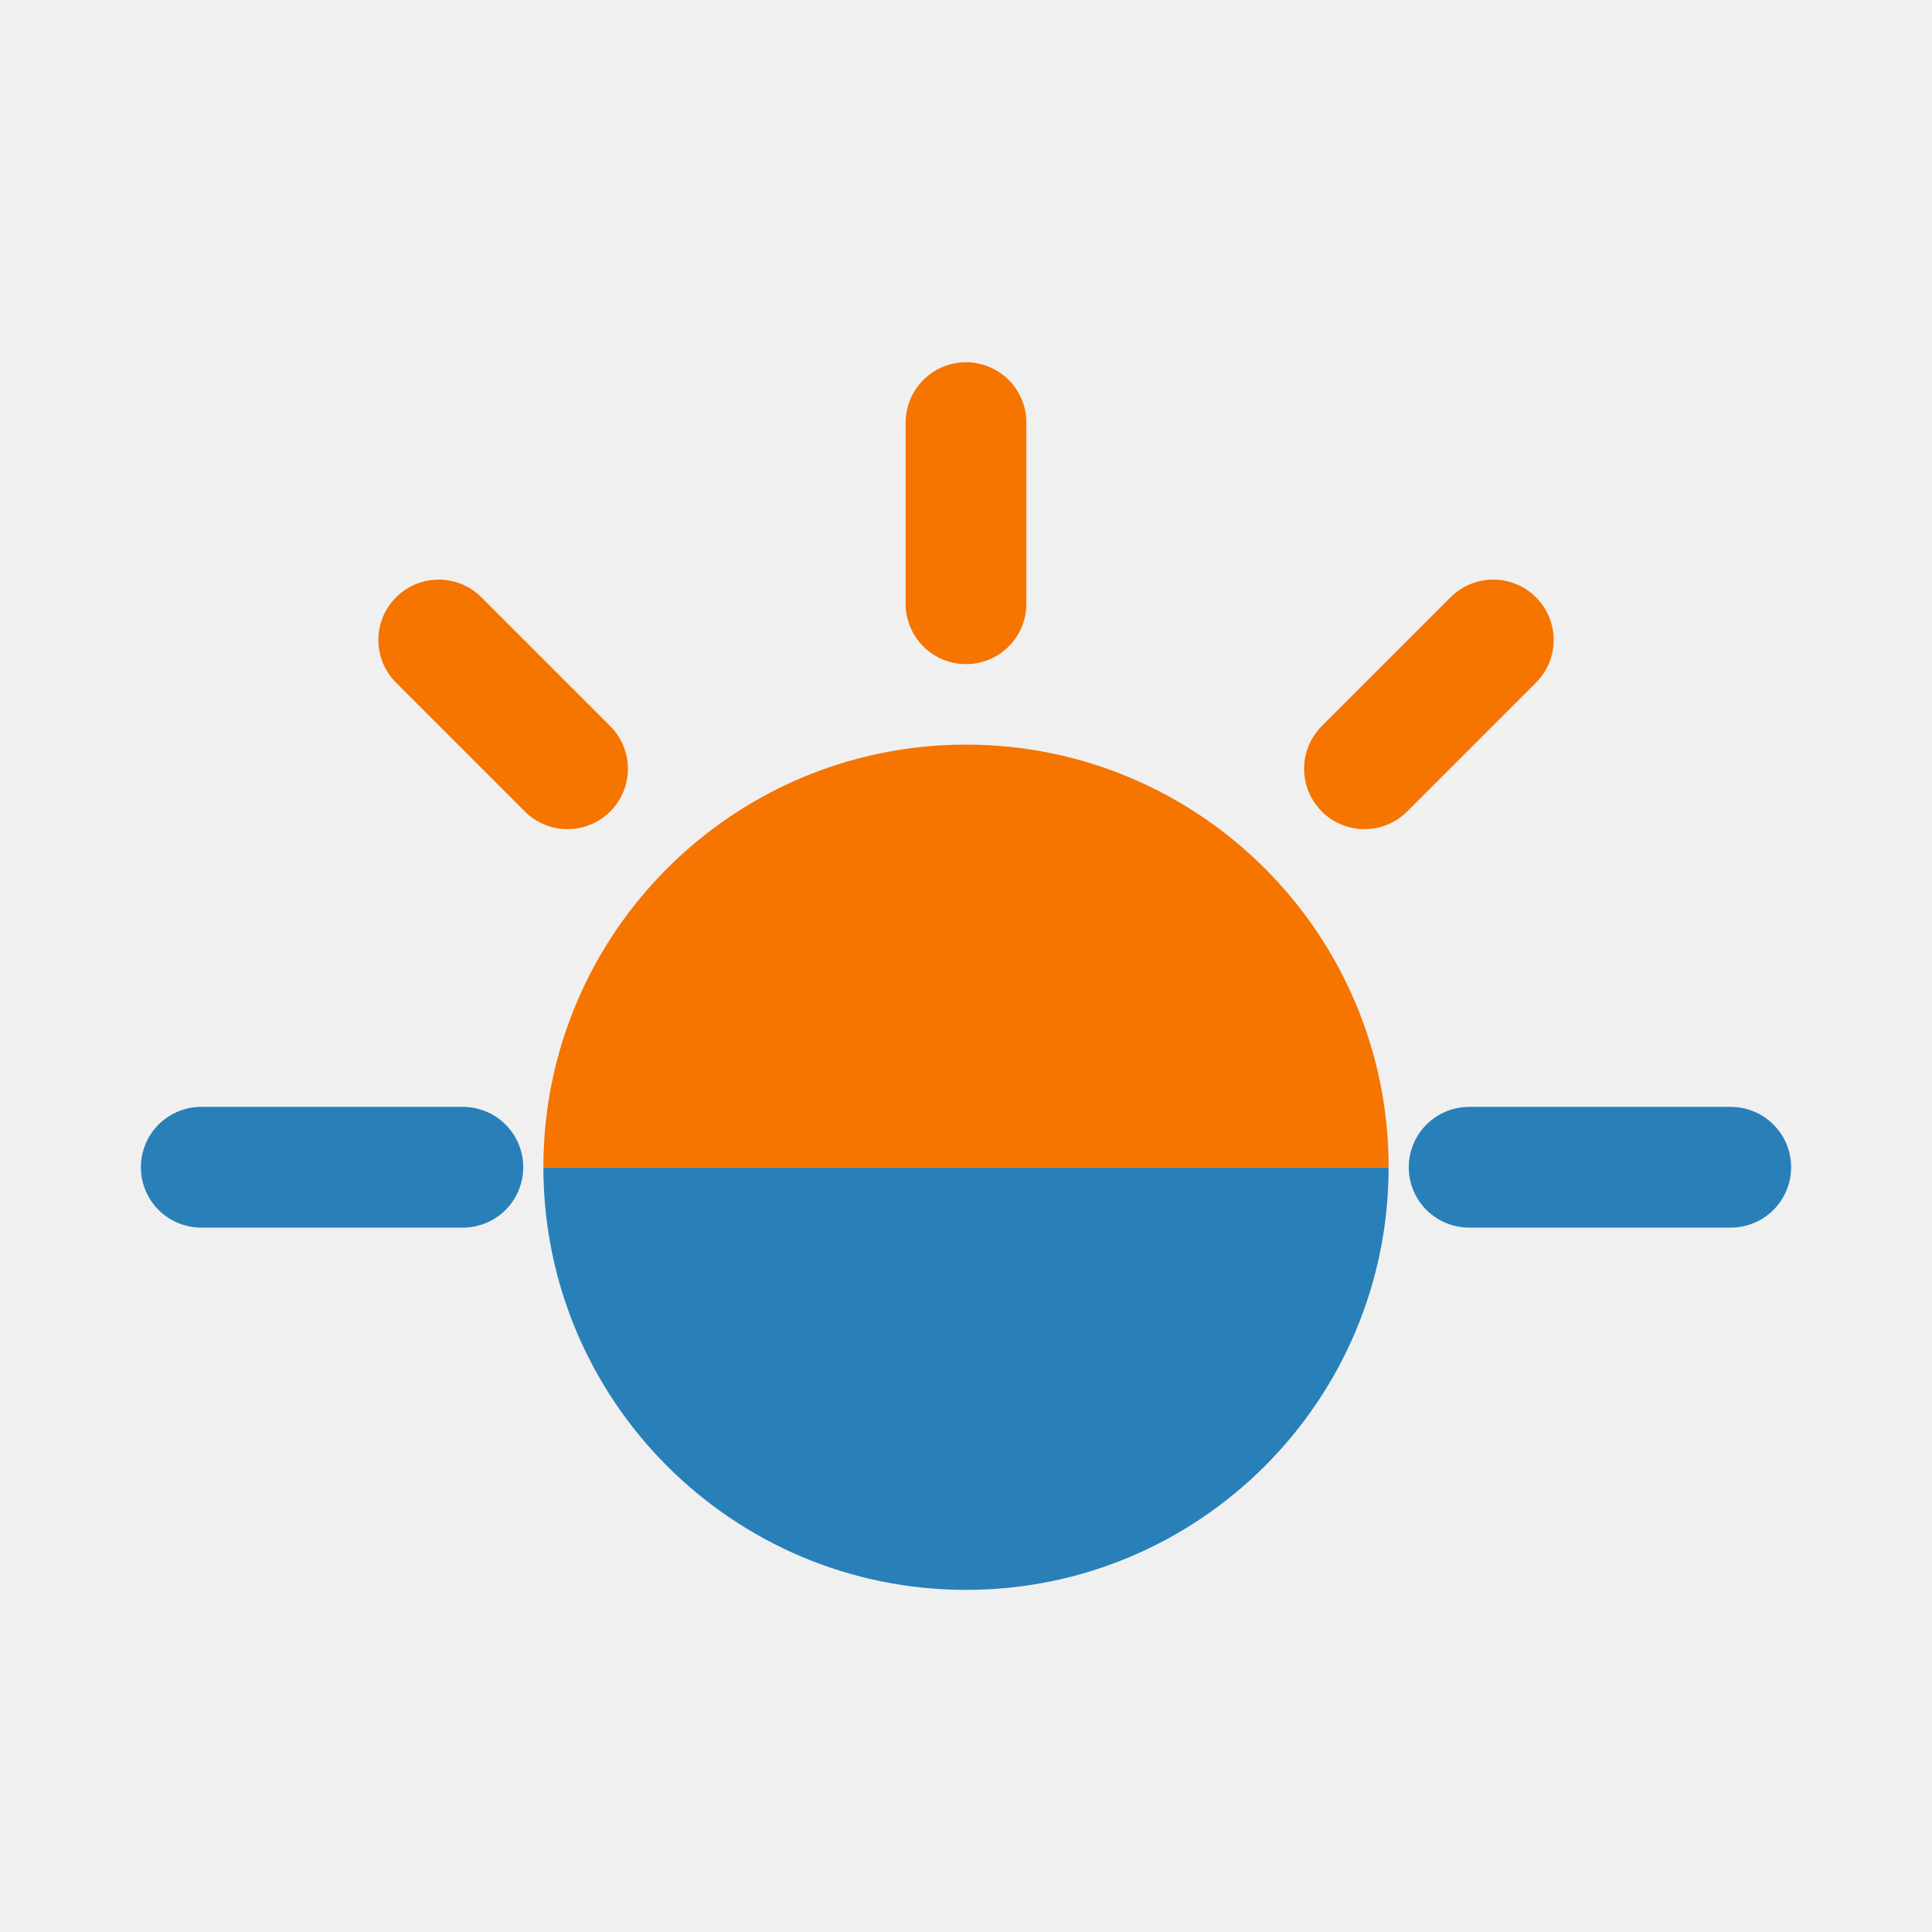
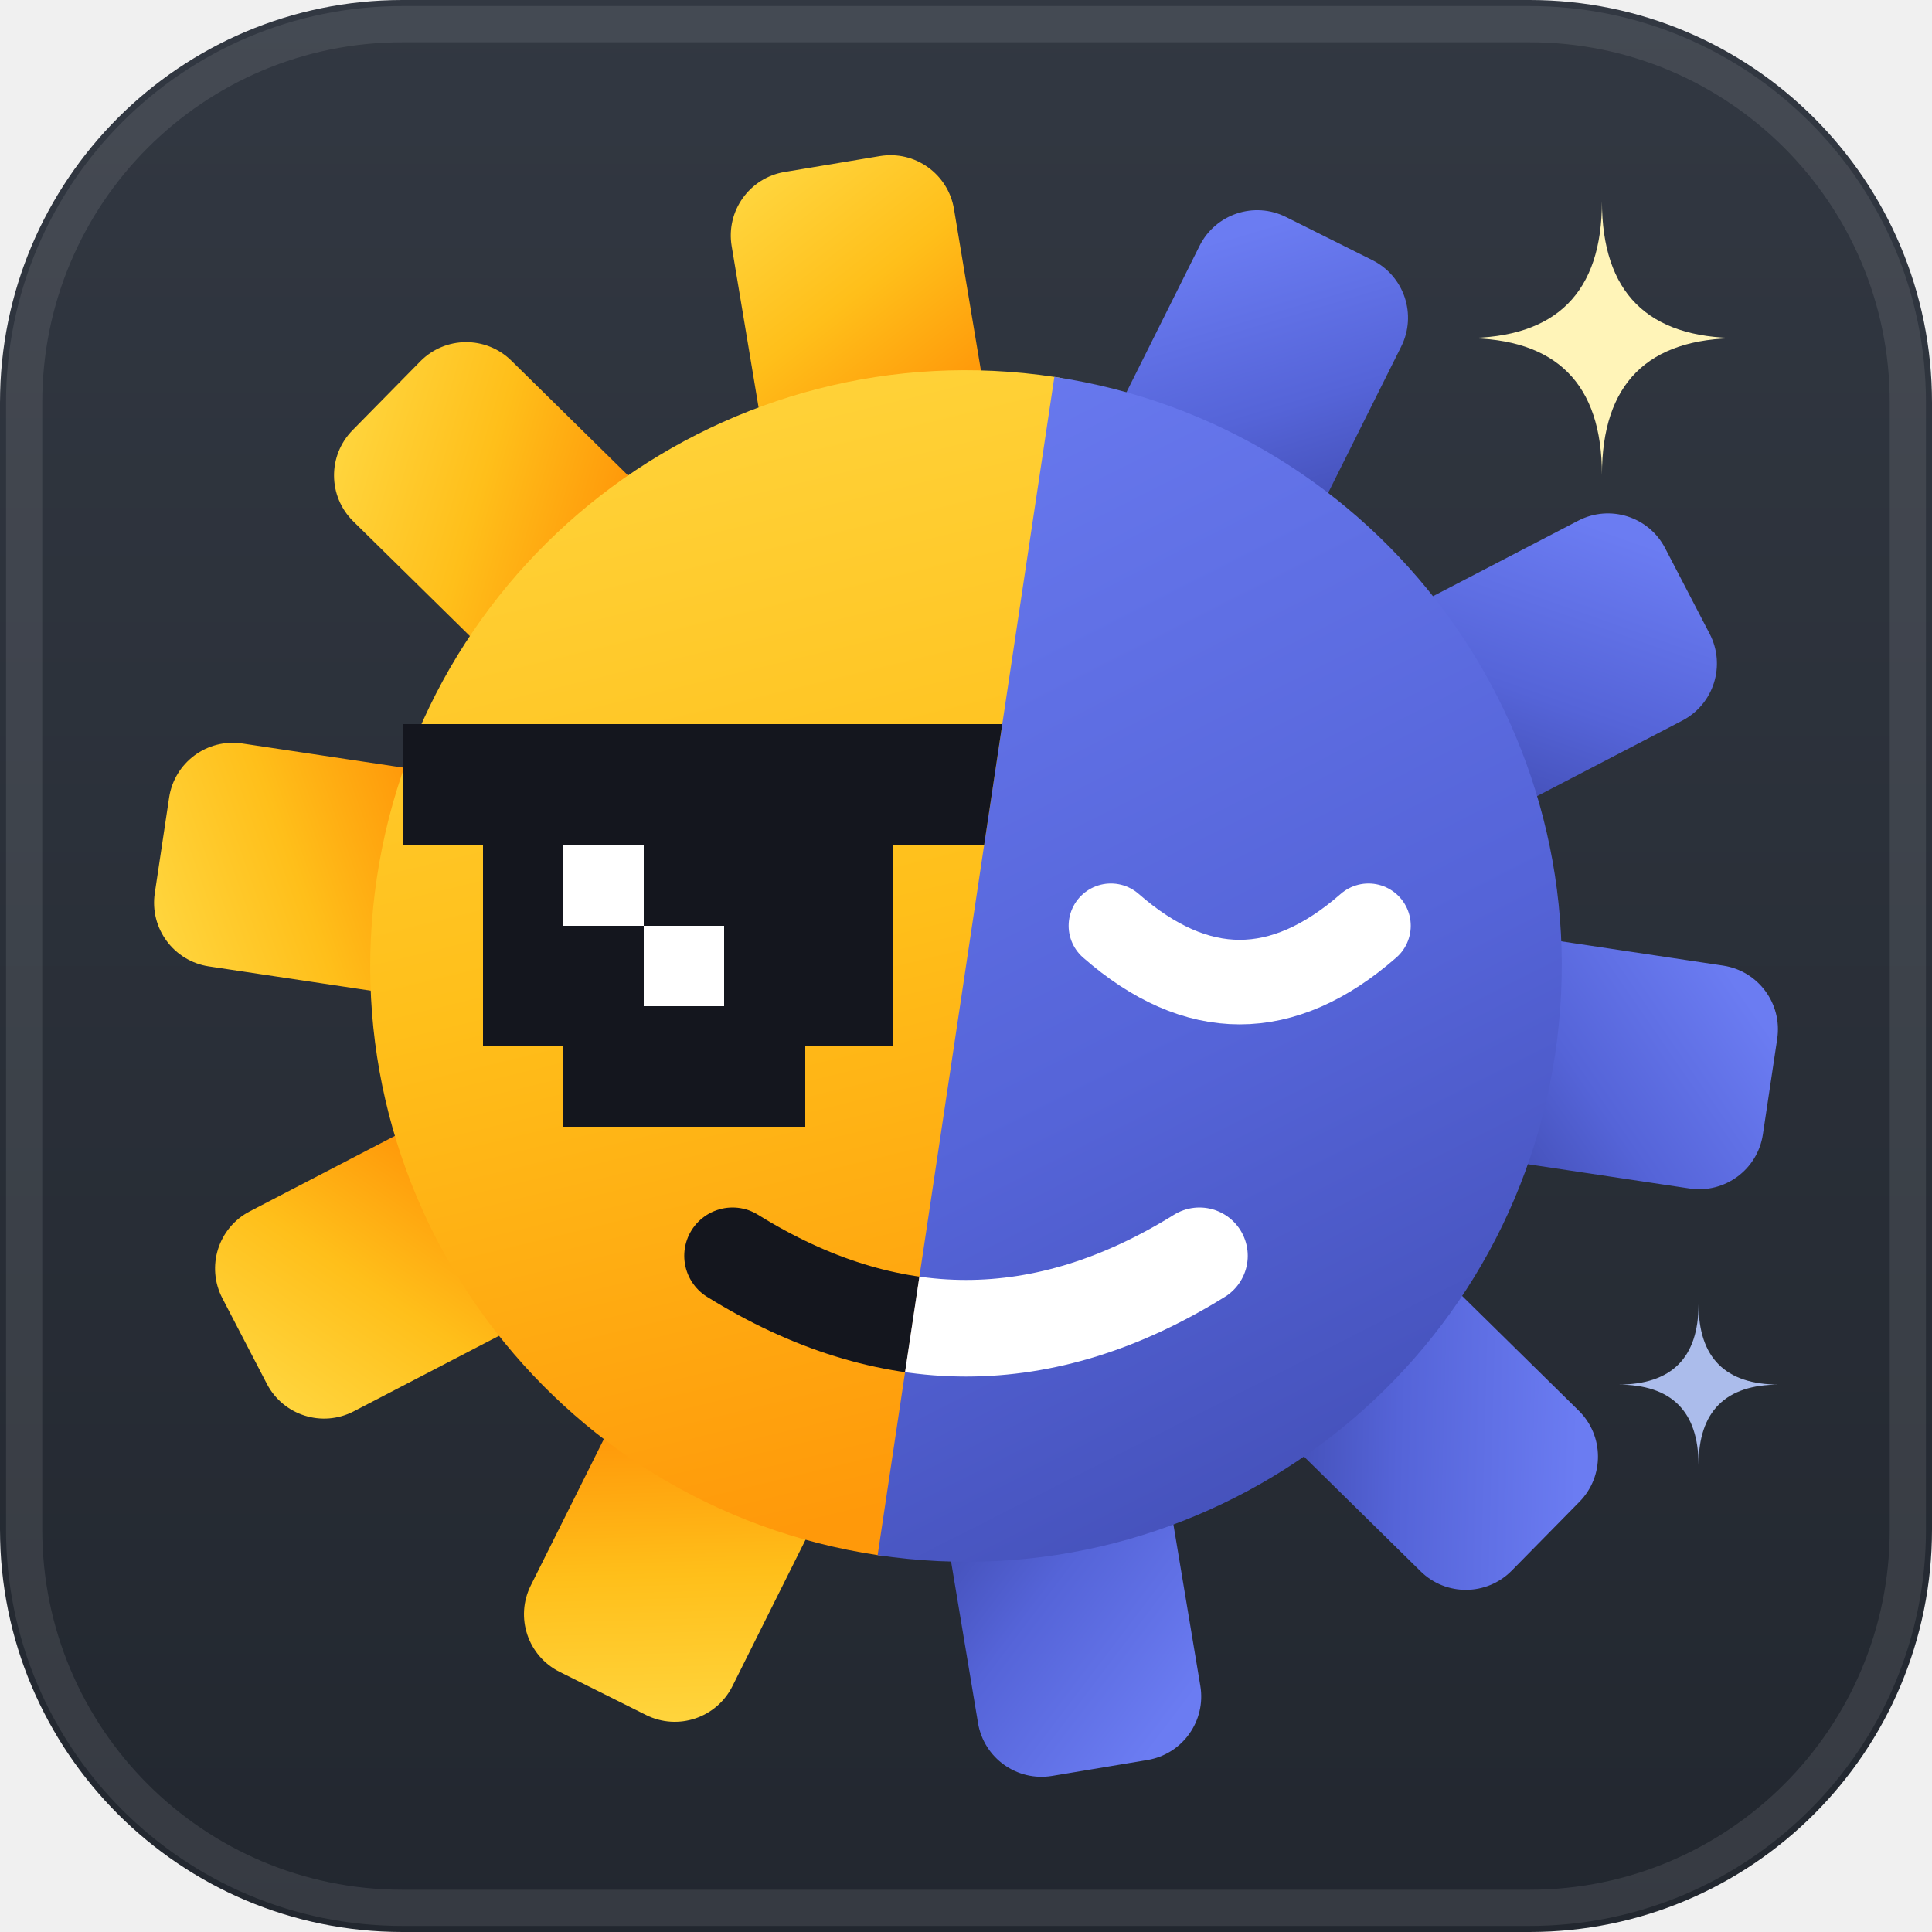
<svg xmlns="http://www.w3.org/2000/svg" viewBox="0 0 48 48" width="48" height="48">
-   <g stroke-linecap="round" fill="none">
-     <g stroke="#2980b9" stroke-width="3">
-       <path d="M5 29h6.5" />
-       <path d="M36.5 29H43" />
+   <defs>
+     <clipPath id="l">
+       <polygon points="0,0 27.6,0 20.4,48 0,48" />
+     </clipPath>
+     <clipPath id="lOverlap">
+       <polygon points="0,0 27.8,0 20.6,48 0,48" />
+     </clipPath>
+     <clipPath id="r">
+       <polygon points="27.6,0 48,0 48,48 20.4,48" />
+     </clipPath>
+     <linearGradient id="bgGrad" x1="0" y1="0" x2="0" y2="1">
+       <stop offset="0" stop-color="#323842" />
+       <stop offset="1" stop-color="#22272f" />
+     </linearGradient>
+     <linearGradient id="sunGrad" x1="0" y1="0" x2="0.4" y2="1">
+       <stop offset="0" stop-color="#ffd842" />
+       <stop offset="0.55" stop-color="#ffbf1a" />
+       <stop offset="1" stop-color="#ff990a" />
+     </linearGradient>
+     <linearGradient id="nightGrad" x1="0.3" y1="0" x2="1" y2="1">
+       <stop offset="0" stop-color="#6b7cf2" />
+       <stop offset="0.55" stop-color="#5564d8" />
+       <stop offset="1" stop-color="#3e49ad" />
+     </linearGradient>
+     <g id="gearShape" transform="rotate(8.53 24 24)">
+       <rect x="21.2" y="3.8" width="5.6" height="7.5" rx="1.6" transform="rotate(18 24 24)" />
+       <rect x="21.2" y="3.8" width="5.6" height="7.5" rx="1.6" transform="rotate(54 24 24)" />
+       <rect x="21.2" y="3.8" width="5.6" height="7.5" rx="1.6" transform="rotate(90 24 24)" />
+       <rect x="21.2" y="3.8" width="5.6" height="7.5" rx="1.6" transform="rotate(126 24 24)" />
+       <rect x="21.2" y="3.8" width="5.6" height="7.5" rx="1.6" transform="rotate(162 24 24)" />
+       <rect x="21.2" y="3.8" width="5.6" height="7.5" rx="1.6" transform="rotate(198 24 24)" />
+       <rect x="21.2" y="3.8" width="5.6" height="7.5" rx="1.6" transform="rotate(234 24 24)" />
+       <rect x="21.2" y="3.8" width="5.6" height="7.5" rx="1.6" transform="rotate(270 24 24)" />
+       <rect x="21.2" y="3.8" width="5.6" height="7.5" rx="1.6" transform="rotate(306 24 24)" />
+       <rect x="21.2" y="3.8" width="5.6" height="7.5" rx="1.6" transform="rotate(342 24 24)" />
+       <circle cx="24" cy="24" r="14.8" />
    </g>
-     <g stroke="#f67400" stroke-width="3">
-       <path d="M24 15v-4.5" />
-       <path d="M33.9 19.1 37.1 15.9" />
-       <path d="M14.1 19.1 10.9 15.9" />
-     </g>
+   </defs>
+   <rect width="48" height="48" rx="10" fill="url(#bgGrad)" />
+   <rect x="0.6" y="0.6" width="46.8" height="46.8" rx="9.4" fill="none" stroke="#ffffff" stroke-opacity="0.09" stroke-width="0.9" />
+   <g clip-path="url(#lOverlap)">
+     <use href="#gearShape" fill="url(#sunGrad)" />
  </g>
-   <path d="M13.5 29a10.5 10.5 0 0 0 21 0z" fill="#2980b9" />
-   <path d="M13.5 29a10.5 10.5 0 0 1 21 0z" fill="#f67400" />
+   <g clip-path="url(#r)">
+     <use href="#gearShape" fill="url(#nightGrad)" />
+   </g>
+   <g clip-path="url(#l)" shape-rendering="crispEdges">
+     <path d="M10 18H26V21H22.2V26H20V28H14V26H12V21H10Z" fill="#14161e" />
+     <path d="M14 21H16V23H14ZM16 23H18V25H16Z" fill="#ffffff" />
+   </g>
+   <path d="M27.6 23Q30.8 25.8 34 23" fill="none" stroke="#ffffff" stroke-width="2.1" stroke-linecap="round" />
+   <path d="M18.2 31.2Q24 34.8 29.8 31.2" fill="none" stroke="#14161e" stroke-width="2.4" stroke-linecap="round" clip-path="url(#l)" />
+   <path d="M18.2 31.2Q24 34.8 29.8 31.2" fill="none" stroke="#ffffff" stroke-width="2.4" stroke-linecap="round" clip-path="url(#r)" />
+   <path d="M39.8 5.0Q39.8 8.4 43.2 8.4Q39.8 8.4 39.8 11.8Q39.8 8.4 36.4 8.4Q39.8 8.4 39.8 5.0Z" fill="#fff4b8" />
+   <path d="M42.2 32.4Q42.2 34.4 44.2 34.4Q42.2 34.4 42.2 36.4Q42.2 34.4 40.2 34.4Q42.2 34.4 42.2 32.4Z" fill="#b9ccff" opacity="0.9" />
</svg>
